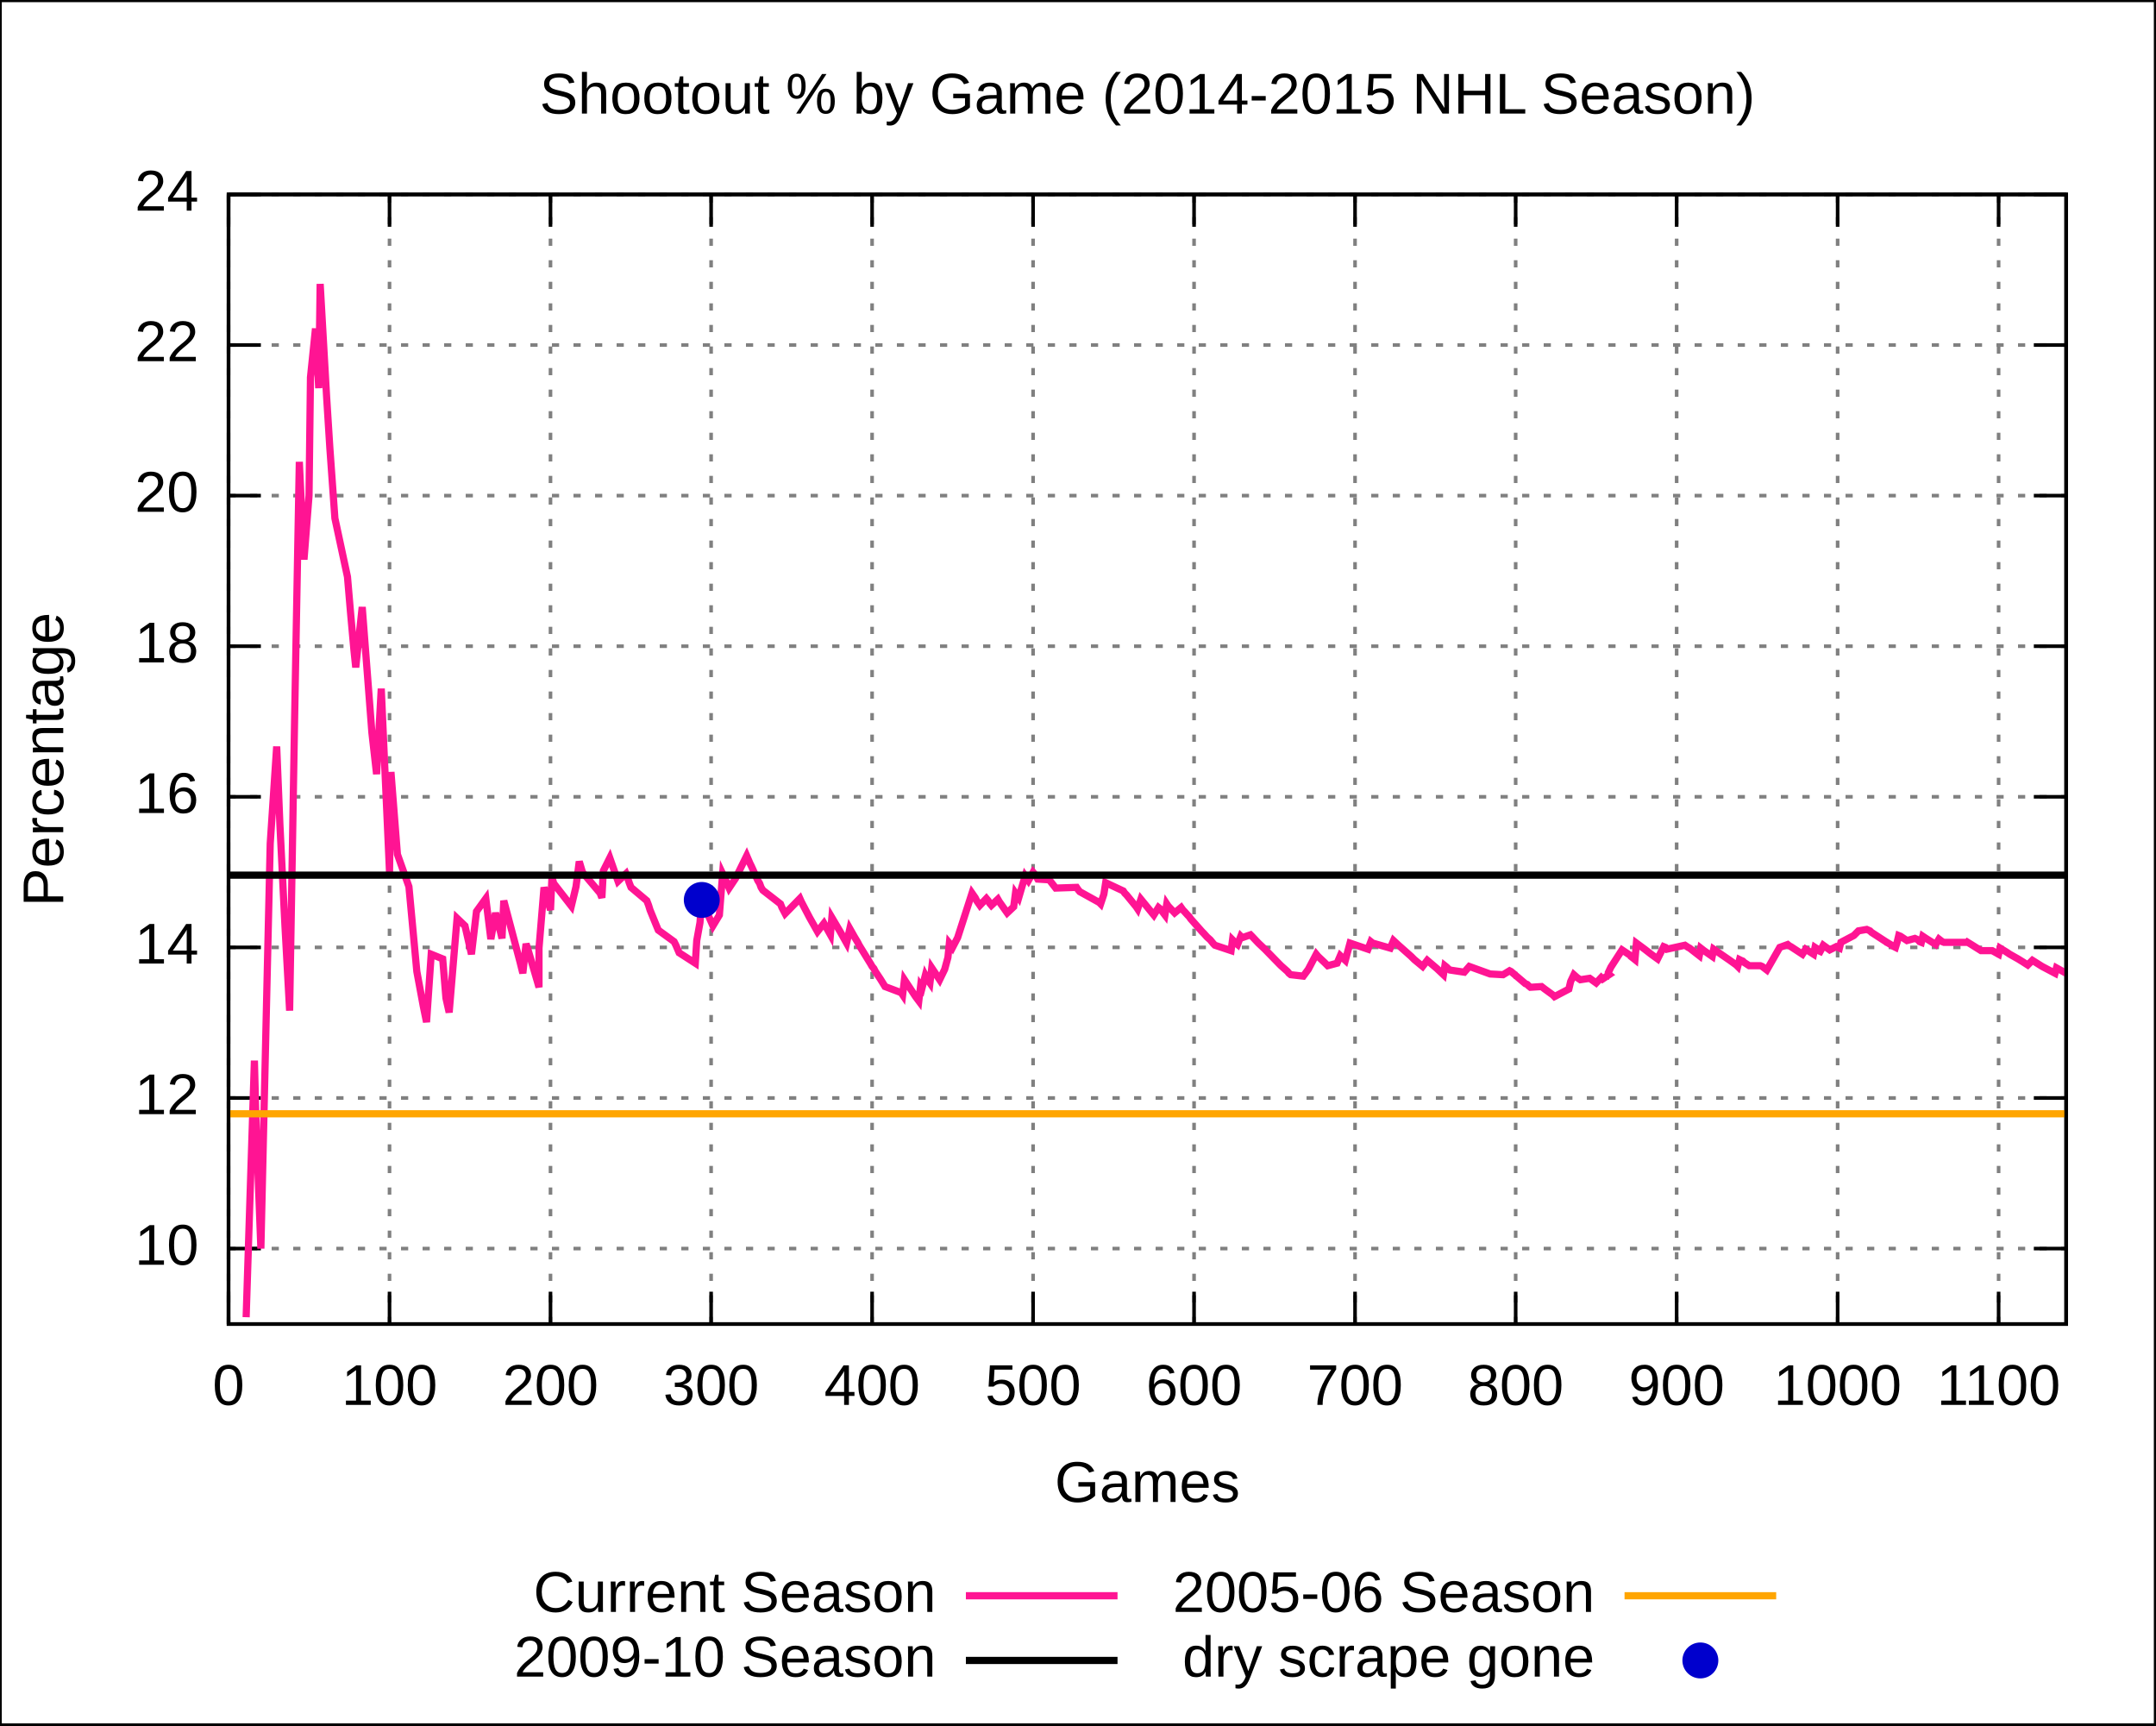
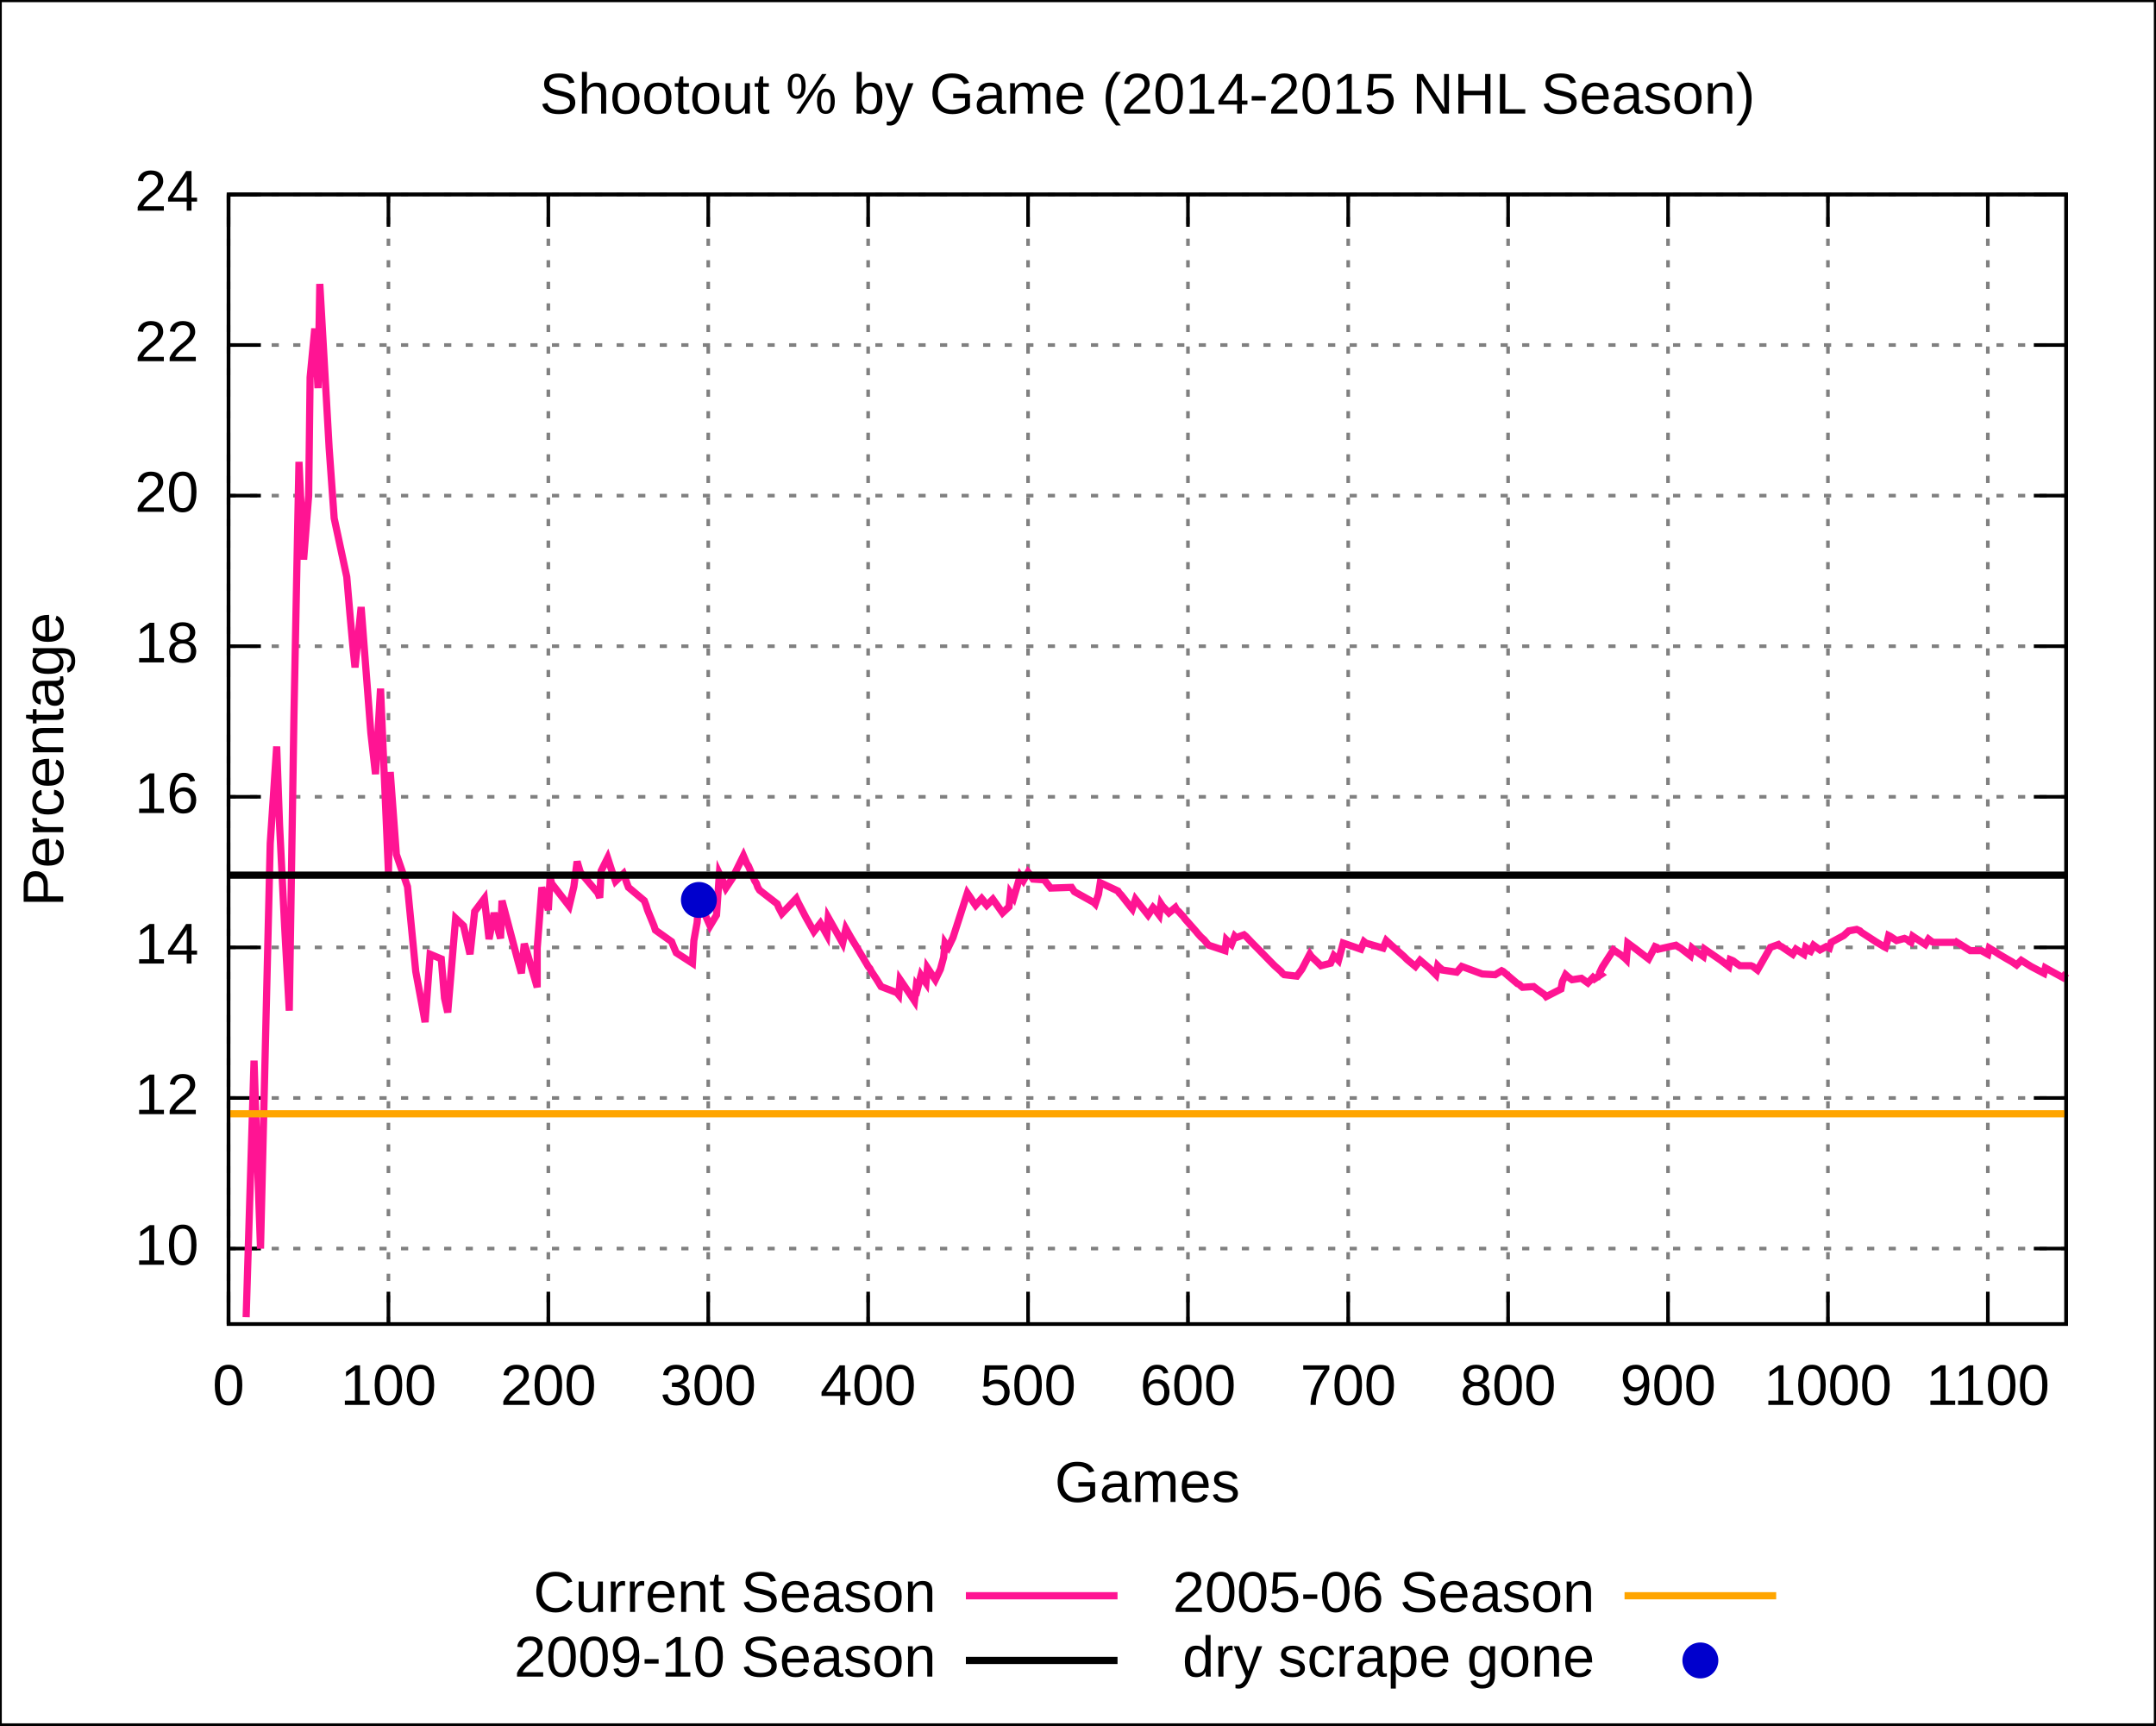
<svg xmlns="http://www.w3.org/2000/svg" xmlns:xlink="http://www.w3.org/1999/xlink" width="600" height="480" viewBox="0 0 600 480">
  <g id="gnuplot_canvas">
    <rect x="0" y="0" width="600" height="480" fill="none" />
    <defs>
      <circle id="gpDot" r="0.5" stroke-width="0.5" />
      <path id="gpPt0" stroke-width="0.222" stroke="currentColor" d="M-1,0 h2 M0,-1 v2" />
      <path id="gpPt1" stroke-width="0.222" stroke="currentColor" d="M-1,-1 L1,1 M1,-1 L-1,1" />
      <path id="gpPt2" stroke-width="0.222" stroke="currentColor" d="M-1,0 L1,0 M0,-1 L0,1 M-1,-1 L1,1 M-1,1 L1,-1" />
      <rect id="gpPt3" stroke-width="0.222" stroke="currentColor" x="-1" y="-1" width="2" height="2" />
      <rect id="gpPt4" stroke-width="0.222" stroke="currentColor" fill="currentColor" x="-1" y="-1" width="2" height="2" />
      <circle id="gpPt5" stroke-width="0.222" stroke="currentColor" cx="0" cy="0" r="1" />
      <use xlink:href="#gpPt5" id="gpPt6" fill="currentColor" stroke="none" />
      <path id="gpPt7" stroke-width="0.222" stroke="currentColor" d="M0,-1.33 L-1.33,0.67 L1.33,0.67 z" />
      <use xlink:href="#gpPt7" id="gpPt8" fill="currentColor" stroke="none" />
      <use xlink:href="#gpPt7" id="gpPt9" stroke="currentColor" transform="rotate(180)" />
      <use xlink:href="#gpPt9" id="gpPt10" fill="currentColor" stroke="none" />
      <use xlink:href="#gpPt3" id="gpPt11" stroke="currentColor" transform="rotate(45)" />
      <use xlink:href="#gpPt11" id="gpPt12" fill="currentColor" stroke="none" />
    </defs>
    <g style="fill:none; color:white; stroke:currentColor; stroke-width:1.00; stroke-linecap:butt; stroke-linejoin:miter">
</g>
    <g style="fill:none; color:black; stroke:currentColor; stroke-width:1.00; stroke-linecap:butt; stroke-linejoin:miter">
      <g style="stroke:none; shape-rendering:crispEdges">
        <polygon fill="rgb(255, 255, 255)" points="0.0,480.0 599.9,480.0 599.9,0.1 0.0,0.1 " />
      </g>
      <path stroke="black" d="M0.0,480.0 L0.0,0.1 L599.9,0.1 L599.9,480.0 L0.0,480.0  " />
    </g>
    <g style="fill:none; color:gray; stroke:currentColor; stroke-width:1.00; stroke-linecap:butt; stroke-linejoin:miter">
      <path stroke="gray" stroke-dasharray=" 2,4" class="gridline" d="M63.6,347.4 L575.0,347.4  " />
    </g>
    <g style="fill:none; color:black; stroke:currentColor; stroke-width:1.00; stroke-linecap:butt; stroke-linejoin:miter">
      <path stroke="black" d="M63.6,347.4 L72.6,347.4 M575.0,347.4 L566.0,347.4  " />
      <g transform="translate(55.3,351.9)" style="stroke:none; fill:black; font-family:Arial; font-size:12.00pt; text-anchor:end">
        <text> 10</text>
      </g>
    </g>
    <g style="fill:none; color:gray; stroke:currentColor; stroke-width:1.00; stroke-linecap:butt; stroke-linejoin:miter">
      <path stroke="gray" stroke-dasharray=" 2,4" class="gridline" d="M63.6,305.5 L575.0,305.5  " />
    </g>
    <g style="fill:none; color:black; stroke:currentColor; stroke-width:1.00; stroke-linecap:butt; stroke-linejoin:miter">
      <path stroke="black" d="M63.6,305.5 L72.6,305.5 M575.0,305.5 L566.0,305.5  " />
      <g transform="translate(55.3,310.0)" style="stroke:none; fill:black; font-family:Arial; font-size:12.00pt; text-anchor:end">
        <text> 12</text>
      </g>
    </g>
    <g style="fill:none; color:gray; stroke:currentColor; stroke-width:1.00; stroke-linecap:butt; stroke-linejoin:miter">
      <path stroke="gray" stroke-dasharray=" 2,4" class="gridline" d="M63.6,263.6 L575.0,263.6  " />
    </g>
    <g style="fill:none; color:black; stroke:currentColor; stroke-width:1.00; stroke-linecap:butt; stroke-linejoin:miter">
      <path stroke="black" d="M63.6,263.6 L72.6,263.6 M575.0,263.6 L566.0,263.6  " />
      <g transform="translate(55.3,268.1)" style="stroke:none; fill:black; font-family:Arial; font-size:12.00pt; text-anchor:end">
        <text> 14</text>
      </g>
    </g>
    <g style="fill:none; color:gray; stroke:currentColor; stroke-width:1.00; stroke-linecap:butt; stroke-linejoin:miter">
      <path stroke="gray" stroke-dasharray=" 2,4" class="gridline" d="M63.6,221.7 L575.0,221.7  " />
    </g>
    <g style="fill:none; color:black; stroke:currentColor; stroke-width:1.00; stroke-linecap:butt; stroke-linejoin:miter">
      <path stroke="black" d="M63.6,221.7 L72.6,221.7 M575.0,221.7 L566.0,221.7  " />
      <g transform="translate(55.3,226.2)" style="stroke:none; fill:black; font-family:Arial; font-size:12.00pt; text-anchor:end">
        <text> 16</text>
      </g>
    </g>
    <g style="fill:none; color:gray; stroke:currentColor; stroke-width:1.00; stroke-linecap:butt; stroke-linejoin:miter">
      <path stroke="gray" stroke-dasharray=" 2,4" class="gridline" d="M63.6,179.8 L575.0,179.8  " />
    </g>
    <g style="fill:none; color:black; stroke:currentColor; stroke-width:1.00; stroke-linecap:butt; stroke-linejoin:miter">
      <path stroke="black" d="M63.6,179.8 L72.6,179.8 M575.0,179.8 L566.0,179.8  " />
      <g transform="translate(55.3,184.3)" style="stroke:none; fill:black; font-family:Arial; font-size:12.00pt; text-anchor:end">
        <text> 18</text>
      </g>
    </g>
    <g style="fill:none; color:gray; stroke:currentColor; stroke-width:1.00; stroke-linecap:butt; stroke-linejoin:miter">
      <path stroke="gray" stroke-dasharray=" 2,4" class="gridline" d="M63.6,137.9 L575.0,137.9  " />
    </g>
    <g style="fill:none; color:black; stroke:currentColor; stroke-width:1.00; stroke-linecap:butt; stroke-linejoin:miter">
      <path stroke="black" d="M63.6,137.9 L72.6,137.9 M575.0,137.9 L566.0,137.9  " />
      <g transform="translate(55.3,142.4)" style="stroke:none; fill:black; font-family:Arial; font-size:12.00pt; text-anchor:end">
        <text> 20</text>
      </g>
    </g>
    <g style="fill:none; color:gray; stroke:currentColor; stroke-width:1.00; stroke-linecap:butt; stroke-linejoin:miter">
      <path stroke="gray" stroke-dasharray=" 2,4" class="gridline" d="M63.6,96.0 L575.0,96.0  " />
    </g>
    <g style="fill:none; color:black; stroke:currentColor; stroke-width:1.00; stroke-linecap:butt; stroke-linejoin:miter">
      <path stroke="black" d="M63.6,96.0 L72.6,96.0 M575.0,96.0 L566.0,96.0  " />
      <g transform="translate(55.3,100.5)" style="stroke:none; fill:black; font-family:Arial; font-size:12.00pt; text-anchor:end">
        <text> 22</text>
      </g>
    </g>
    <g style="fill:none; color:gray; stroke:currentColor; stroke-width:1.00; stroke-linecap:butt; stroke-linejoin:miter">
      <path stroke="gray" stroke-dasharray=" 2,4" class="gridline" d="M63.6,54.1 L575.0,54.1  " />
    </g>
    <g style="fill:none; color:black; stroke:currentColor; stroke-width:1.00; stroke-linecap:butt; stroke-linejoin:miter">
      <path stroke="black" d="M63.6,54.1 L72.6,54.1 M575.0,54.1 L566.0,54.1  " />
      <g transform="translate(55.3,58.6)" style="stroke:none; fill:black; font-family:Arial; font-size:12.00pt; text-anchor:end">
        <text> 24</text>
      </g>
    </g>
    <g style="fill:none; color:gray; stroke:currentColor; stroke-width:1.00; stroke-linecap:butt; stroke-linejoin:miter">
      <path stroke="gray" stroke-dasharray=" 2,4" class="gridline" d="M63.6,368.4 L63.6,54.1  " />
    </g>
    <g style="fill:none; color:black; stroke:currentColor; stroke-width:1.00; stroke-linecap:butt; stroke-linejoin:miter">
      <path stroke="black" d="M63.6,368.4 L63.6,359.4 M63.6,54.1 L63.6,63.1  " />
      <g transform="translate(63.6,390.9)" style="stroke:none; fill:black; font-family:Arial; font-size:12.00pt; text-anchor:middle">
        <text> 0</text>
      </g>
    </g>
    <g style="fill:none; color:gray; stroke:currentColor; stroke-width:1.00; stroke-linecap:butt; stroke-linejoin:miter">
-       <path stroke="gray" stroke-dasharray=" 2,4" class="gridline" d="M108.4,368.4 L108.4,54.1  " />
-     </g>
-     <g style="fill:none; color:black; stroke:currentColor; stroke-width:1.00; stroke-linecap:butt; stroke-linejoin:miter">
-       <path stroke="black" d="M108.4,368.4 L108.4,359.4 M108.4,54.1 L108.4,63.1  " />
-       <g transform="translate(108.4,390.9)" style="stroke:none; fill:black; font-family:Arial; font-size:12.00pt; text-anchor:middle">
+       <path stroke="gray" stroke-dasharray=" 2,4" class="gridline" d="M108.1,368.4 L108.1,54.1  " />
+     </g>
+     <g style="fill:none; color:black; stroke:currentColor; stroke-width:1.00; stroke-linecap:butt; stroke-linejoin:miter">
+       <path stroke="black" d="M108.1,368.4 L108.1,359.4 M108.1,54.1 L108.1,63.1  " />
+       <g transform="translate(108.1,390.9)" style="stroke:none; fill:black; font-family:Arial; font-size:12.00pt; text-anchor:middle">
        <text> 100</text>
      </g>
    </g>
    <g style="fill:none; color:gray; stroke:currentColor; stroke-width:1.00; stroke-linecap:butt; stroke-linejoin:miter">
-       <path stroke="gray" stroke-dasharray=" 2,4" class="gridline" d="M153.2,368.4 L153.2,54.1  " />
-     </g>
-     <g style="fill:none; color:black; stroke:currentColor; stroke-width:1.00; stroke-linecap:butt; stroke-linejoin:miter">
-       <path stroke="black" d="M153.2,368.4 L153.2,359.4 M153.2,54.1 L153.2,63.1  " />
-       <g transform="translate(153.2,390.9)" style="stroke:none; fill:black; font-family:Arial; font-size:12.00pt; text-anchor:middle">
+       <path stroke="gray" stroke-dasharray=" 2,4" class="gridline" d="M152.6,368.4 L152.6,54.1  " />
+     </g>
+     <g style="fill:none; color:black; stroke:currentColor; stroke-width:1.00; stroke-linecap:butt; stroke-linejoin:miter">
+       <path stroke="black" d="M152.6,368.4 L152.6,359.4 M152.6,54.1 L152.6,63.1  " />
+       <g transform="translate(152.6,390.9)" style="stroke:none; fill:black; font-family:Arial; font-size:12.00pt; text-anchor:middle">
        <text> 200</text>
      </g>
    </g>
    <g style="fill:none; color:gray; stroke:currentColor; stroke-width:1.00; stroke-linecap:butt; stroke-linejoin:miter">
-       <path stroke="gray" stroke-dasharray=" 2,4" class="gridline" d="M197.9,368.4 L197.9,54.1  " />
-     </g>
-     <g style="fill:none; color:black; stroke:currentColor; stroke-width:1.00; stroke-linecap:butt; stroke-linejoin:miter">
-       <path stroke="black" d="M197.9,368.4 L197.9,359.4 M197.9,54.1 L197.9,63.1  " />
-       <g transform="translate(197.9,390.9)" style="stroke:none; fill:black; font-family:Arial; font-size:12.00pt; text-anchor:middle">
+       <path stroke="gray" stroke-dasharray=" 2,4" class="gridline" d="M197.1,368.4 L197.1,54.1  " />
+     </g>
+     <g style="fill:none; color:black; stroke:currentColor; stroke-width:1.00; stroke-linecap:butt; stroke-linejoin:miter">
+       <path stroke="black" d="M197.1,368.4 L197.1,359.4 M197.1,54.1 L197.1,63.1  " />
+       <g transform="translate(197.1,390.9)" style="stroke:none; fill:black; font-family:Arial; font-size:12.00pt; text-anchor:middle">
        <text> 300</text>
      </g>
    </g>
    <g style="fill:none; color:gray; stroke:currentColor; stroke-width:1.00; stroke-linecap:butt; stroke-linejoin:miter">
-       <path stroke="gray" stroke-dasharray=" 2,4" class="gridline" d="M242.7,368.4 L242.7,54.1  " />
-     </g>
-     <g style="fill:none; color:black; stroke:currentColor; stroke-width:1.00; stroke-linecap:butt; stroke-linejoin:miter">
-       <path stroke="black" d="M242.7,368.4 L242.7,359.4 M242.7,54.1 L242.7,63.1  " />
-       <g transform="translate(242.7,390.9)" style="stroke:none; fill:black; font-family:Arial; font-size:12.00pt; text-anchor:middle">
+       <path stroke="gray" stroke-dasharray=" 2,4" class="gridline" d="M241.6,368.4 L241.6,54.1  " />
+     </g>
+     <g style="fill:none; color:black; stroke:currentColor; stroke-width:1.00; stroke-linecap:butt; stroke-linejoin:miter">
+       <path stroke="black" d="M241.6,368.4 L241.6,359.4 M241.6,54.1 L241.6,63.1  " />
+       <g transform="translate(241.6,390.9)" style="stroke:none; fill:black; font-family:Arial; font-size:12.00pt; text-anchor:middle">
        <text> 400</text>
      </g>
    </g>
    <g style="fill:none; color:gray; stroke:currentColor; stroke-width:1.00; stroke-linecap:butt; stroke-linejoin:miter">
-       <path stroke="gray" stroke-dasharray=" 2,4" class="gridline" d="M287.5,368.4 L287.5,54.1  " />
-     </g>
-     <g style="fill:none; color:black; stroke:currentColor; stroke-width:1.00; stroke-linecap:butt; stroke-linejoin:miter">
-       <path stroke="black" d="M287.5,368.4 L287.5,359.4 M287.5,54.1 L287.5,63.1  " />
-       <g transform="translate(287.5,390.9)" style="stroke:none; fill:black; font-family:Arial; font-size:12.00pt; text-anchor:middle">
+       <path stroke="gray" stroke-dasharray=" 2,4" class="gridline" d="M286.1,368.4 L286.1,54.1  " />
+     </g>
+     <g style="fill:none; color:black; stroke:currentColor; stroke-width:1.00; stroke-linecap:butt; stroke-linejoin:miter">
+       <path stroke="black" d="M286.1,368.4 L286.1,359.4 M286.1,54.1 L286.1,63.1  " />
+       <g transform="translate(286.1,390.9)" style="stroke:none; fill:black; font-family:Arial; font-size:12.00pt; text-anchor:middle">
        <text> 500</text>
      </g>
    </g>
    <g style="fill:none; color:gray; stroke:currentColor; stroke-width:1.00; stroke-linecap:butt; stroke-linejoin:miter">
-       <path stroke="gray" stroke-dasharray=" 2,4" class="gridline" d="M332.3,368.4 L332.3,54.1  " />
-     </g>
-     <g style="fill:none; color:black; stroke:currentColor; stroke-width:1.00; stroke-linecap:butt; stroke-linejoin:miter">
-       <path stroke="black" d="M332.3,368.4 L332.3,359.4 M332.3,54.1 L332.3,63.1  " />
-       <g transform="translate(332.3,390.9)" style="stroke:none; fill:black; font-family:Arial; font-size:12.00pt; text-anchor:middle">
+       <path stroke="gray" stroke-dasharray=" 2,4" class="gridline" d="M330.6,368.4 L330.6,54.1  " />
+     </g>
+     <g style="fill:none; color:black; stroke:currentColor; stroke-width:1.00; stroke-linecap:butt; stroke-linejoin:miter">
+       <path stroke="black" d="M330.6,368.4 L330.6,359.4 M330.6,54.1 L330.6,63.1  " />
+       <g transform="translate(330.6,390.9)" style="stroke:none; fill:black; font-family:Arial; font-size:12.00pt; text-anchor:middle">
        <text> 600</text>
      </g>
    </g>
    <g style="fill:none; color:gray; stroke:currentColor; stroke-width:1.00; stroke-linecap:butt; stroke-linejoin:miter">
-       <path stroke="gray" stroke-dasharray=" 2,4" class="gridline" d="M377.1,368.4 L377.1,54.1  " />
-     </g>
-     <g style="fill:none; color:black; stroke:currentColor; stroke-width:1.00; stroke-linecap:butt; stroke-linejoin:miter">
-       <path stroke="black" d="M377.1,368.4 L377.1,359.4 M377.1,54.1 L377.1,63.1  " />
-       <g transform="translate(377.1,390.9)" style="stroke:none; fill:black; font-family:Arial; font-size:12.00pt; text-anchor:middle">
+       <path stroke="gray" stroke-dasharray=" 2,4" class="gridline" d="M375.2,368.4 L375.2,54.1  " />
+     </g>
+     <g style="fill:none; color:black; stroke:currentColor; stroke-width:1.00; stroke-linecap:butt; stroke-linejoin:miter">
+       <path stroke="black" d="M375.2,368.4 L375.2,359.4 M375.2,54.1 L375.2,63.1  " />
+       <g transform="translate(375.2,390.9)" style="stroke:none; fill:black; font-family:Arial; font-size:12.00pt; text-anchor:middle">
        <text> 700</text>
      </g>
    </g>
    <g style="fill:none; color:gray; stroke:currentColor; stroke-width:1.00; stroke-linecap:butt; stroke-linejoin:miter">
-       <path stroke="gray" stroke-dasharray=" 2,4" class="gridline" d="M421.8,368.4 L421.8,54.1  " />
-     </g>
-     <g style="fill:none; color:black; stroke:currentColor; stroke-width:1.00; stroke-linecap:butt; stroke-linejoin:miter">
-       <path stroke="black" d="M421.8,368.4 L421.8,359.4 M421.8,54.1 L421.8,63.1  " />
-       <g transform="translate(421.8,390.9)" style="stroke:none; fill:black; font-family:Arial; font-size:12.00pt; text-anchor:middle">
+       <path stroke="gray" stroke-dasharray=" 2,4" class="gridline" d="M419.7,368.4 L419.7,54.1  " />
+     </g>
+     <g style="fill:none; color:black; stroke:currentColor; stroke-width:1.00; stroke-linecap:butt; stroke-linejoin:miter">
+       <path stroke="black" d="M419.7,368.4 L419.7,359.4 M419.7,54.1 L419.7,63.1  " />
+       <g transform="translate(419.7,390.9)" style="stroke:none; fill:black; font-family:Arial; font-size:12.00pt; text-anchor:middle">
        <text> 800</text>
      </g>
    </g>
    <g style="fill:none; color:gray; stroke:currentColor; stroke-width:1.00; stroke-linecap:butt; stroke-linejoin:miter">
-       <path stroke="gray" stroke-dasharray=" 2,4" class="gridline" d="M466.6,368.4 L466.6,54.1  " />
-     </g>
-     <g style="fill:none; color:black; stroke:currentColor; stroke-width:1.00; stroke-linecap:butt; stroke-linejoin:miter">
-       <path stroke="black" d="M466.6,368.4 L466.6,359.4 M466.6,54.1 L466.6,63.1  " />
-       <g transform="translate(466.6,390.9)" style="stroke:none; fill:black; font-family:Arial; font-size:12.00pt; text-anchor:middle">
+       <path stroke="gray" stroke-dasharray=" 2,4" class="gridline" d="M464.2,368.4 L464.2,54.1  " />
+     </g>
+     <g style="fill:none; color:black; stroke:currentColor; stroke-width:1.00; stroke-linecap:butt; stroke-linejoin:miter">
+       <path stroke="black" d="M464.2,368.4 L464.2,359.4 M464.2,54.1 L464.2,63.1  " />
+       <g transform="translate(464.2,390.9)" style="stroke:none; fill:black; font-family:Arial; font-size:12.00pt; text-anchor:middle">
        <text> 900</text>
      </g>
    </g>
    <g style="fill:none; color:gray; stroke:currentColor; stroke-width:1.00; stroke-linecap:butt; stroke-linejoin:miter">
-       <path stroke="gray" stroke-dasharray=" 2,4" class="gridline" d="M511.4,368.4 L511.4,54.1  " />
-     </g>
-     <g style="fill:none; color:black; stroke:currentColor; stroke-width:1.00; stroke-linecap:butt; stroke-linejoin:miter">
-       <path stroke="black" d="M511.4,368.4 L511.4,359.4 M511.4,54.1 L511.4,63.1  " />
-       <g transform="translate(511.4,390.9)" style="stroke:none; fill:black; font-family:Arial; font-size:12.00pt; text-anchor:middle">
+       <path stroke="gray" stroke-dasharray=" 2,4" class="gridline" d="M508.7,368.4 L508.7,54.1  " />
+     </g>
+     <g style="fill:none; color:black; stroke:currentColor; stroke-width:1.00; stroke-linecap:butt; stroke-linejoin:miter">
+       <path stroke="black" d="M508.7,368.4 L508.7,359.4 M508.7,54.1 L508.7,63.1  " />
+       <g transform="translate(508.7,390.9)" style="stroke:none; fill:black; font-family:Arial; font-size:12.00pt; text-anchor:middle">
        <text> 1000</text>
      </g>
    </g>
    <g style="fill:none; color:gray; stroke:currentColor; stroke-width:1.00; stroke-linecap:butt; stroke-linejoin:miter">
-       <path stroke="gray" stroke-dasharray=" 2,4" class="gridline" d="M556.2,368.4 L556.2,54.1  " />
-     </g>
-     <g style="fill:none; color:black; stroke:currentColor; stroke-width:1.00; stroke-linecap:butt; stroke-linejoin:miter">
-       <path stroke="black" d="M556.2,368.4 L556.2,359.4 M556.2,54.1 L556.2,63.1  " />
-       <g transform="translate(556.2,390.9)" style="stroke:none; fill:black; font-family:Arial; font-size:12.00pt; text-anchor:middle">
+       <path stroke="gray" stroke-dasharray=" 2,4" class="gridline" d="M553.2,368.4 L553.2,54.1  " />
+     </g>
+     <g style="fill:none; color:black; stroke:currentColor; stroke-width:1.00; stroke-linecap:butt; stroke-linejoin:miter">
+       <path stroke="black" d="M553.2,368.4 L553.2,359.4 M553.2,54.1 L553.2,63.1  " />
+       <g transform="translate(553.2,390.9)" style="stroke:none; fill:black; font-family:Arial; font-size:12.00pt; text-anchor:middle">
        <text> 1100</text>
      </g>
      <path stroke="black" d="M63.6,54.1 L63.6,368.4 L575.0,368.4 L575.0,54.1 L63.6,54.1 Z  " />
      <g transform="translate(17.6,211.3) rotate(270)" style="stroke:none; fill:black; font-family:Arial; font-size:12.00pt; text-anchor:middle">
        <text>Percentage</text>
      </g>
      <g transform="translate(319.3,417.9)" style="stroke:none; fill:black; font-family:Arial; font-size:12.00pt; text-anchor:middle">
        <text>Games</text>
      </g>
      <g transform="translate(319.3,31.6)" style="stroke:none; fill:black; font-family:Arial; font-size:12.00pt; text-anchor:middle">
        <text>Shootout % by Game (2014-2015 NHL Season)</text>
      </g>
    </g>
    <g id="gnuplot_plot_1">
      <g style="fill:none; color:white; stroke:black; stroke-width:2.00; stroke-linecap:butt; stroke-linejoin:miter">
</g>
      <g style="fill:none; color:red; stroke:currentColor; stroke-width:2.00; stroke-linecap:butt; stroke-linejoin:miter">
        <g transform="translate(260.5,448.5)" style="stroke:none; fill:black; font-family:Arial; font-size:12.00pt; text-anchor:end">
          <text>Current Season</text>
        </g>
-         <path stroke="rgb(255,  20, 147)" d="M268.8,444.0 L311.0,444.0 M68.5,366.5 L70.8,295.1 L71.2,310.6 L72.6,347.4 L75.2,234.7 L77.0,207.7    L77.9,229.5 L79.3,257.6 L80.6,281.2 L82.0,199.3 L83.3,128.5 L84.6,155.7 L86.0,137.9 L86.4,105.0    L87.8,91.4 L88.7,108.0 L89.1,79.0 L90.9,110.5 L91.8,124.7 L93.2,144.2 L96.7,160.5 L97.6,171.0    L98.5,180.9 L99.0,185.7 L100.8,168.9 L103.5,203.9 L104.8,215.4 L106.1,191.6 L108.4,242.7 L108.8,214.8    L110.6,237.7 L113.8,246.7 L116.0,270.3 L117.8,280.0 L118.7,284.4 L120.0,265.5 L123.2,266.8 L124.1,277.7    L125.0,281.7 L127.2,255.5 L129.4,257.6 L131.2,265.5 L132.6,253.6 L135.2,250.0 L136.6,261.3 L137.9,254.0    L138.8,257.6 L139.3,259.4 L139.7,261.1 L140.2,250.6 L144.7,267.6 L145.5,270.8 L146.4,262.6 L146.9,264.1    L149.6,273.3 L150.0,274.7 L150.0,263.8 L151.4,246.9 L152.3,250.0 L153.2,253.2 L153.6,244.1 L154.1,245.8    L159.0,252.1 L160.3,246.7 L161.2,239.7 L162.1,242.7 L167.0,248.5 L167.5,249.8 L167.9,242.3 L169.7,238.7    L171.1,242.7 L172.0,245.2 L174.2,243.1 L174.7,244.4 L175.1,245.6 L175.6,246.9 L180.0,250.6 L180.5,251.9    L180.9,253.2 L182.7,257.6 L183.2,258.8 L187.6,262.0 L188.1,263.0 L189.0,265.1 L193.5,268.0 L193.9,261.7    L194.8,256.7 L195.3,250.4 L195.7,251.5 L198.4,257.6 L200.2,254.6 L201.1,243.1 L202.0,245.0 L202.9,247.1    L204.7,244.4 L207.8,238.1 L208.7,240.2 L209.1,241.0 L210.9,245.0 L211.4,245.8 L211.8,246.9 L212.3,247.7    L217.2,251.5 L217.6,252.5 L218.5,254.2 L222.6,250.0 L223.0,250.9 L225.3,255.3 L227.5,259.2 L229.3,256.9    L229.7,257.6 L231.1,260.1 L231.5,255.3 L233.8,259.2 L235.6,262.4 L236.5,258.4 L237.8,260.7 L238.7,262.2    L239.1,263.0 L242.3,268.2 L242.7,268.9 L243.2,269.5 L243.6,270.3 L245.0,272.4 L246.3,274.5 L250.8,276.2    L251.2,276.8 L251.7,272.6 L254.8,277.3 L255.7,278.5 L256.2,274.3 L256.6,274.9 L257.5,271.4 L257.9,272.2    L258.8,273.5 L259.3,269.3 L261.5,272.6 L262.9,269.7 L263.8,266.4 L264.2,262.4 L264.7,263.0 L265.1,263.6    L266.5,260.9 L270.5,248.5 L271.4,249.8 L271.8,250.6 L272.7,251.9 L274.5,250.0 L275.0,250.6 L275.4,251.3    L275.9,251.9 L277.7,250.2 L278.1,250.9 L280.3,254.0 L282.1,252.3 L282.6,248.5 L283.5,249.8 L285.3,243.7    L286.2,245.0 L287.5,242.7 L288.0,243.3 L288.4,243.9 L288.8,244.6 L292.0,244.8 L293.8,247.1 L299.6,246.9    L300.0,247.5 L300.5,248.1 L305.9,251.1 L306.3,251.5 L307.2,248.8 L307.7,245.6 L312.6,247.9 L313.0,248.5    L313.5,249.0 L316.2,252.3 L316.6,252.9 L317.5,250.2 L321.1,254.6 L322.4,252.5 L322.9,252.9 L324.2,254.6    L324.7,251.5 L325.1,252.1 L326.9,254.0 L328.7,252.5 L329.2,253.2 L329.6,253.6 L330.5,254.6 L330.9,255.0    L331.4,255.7 L334.5,259.2 L335.0,259.7 L335.9,260.7 L336.8,261.5 L337.7,262.6 L338.1,263.0 L342.6,264.5    L343.0,261.5 L343.5,262.0 L343.9,262.4 L344.4,262.8 L345.3,260.5 L345.7,260.9 L348.0,260.1 L348.4,260.5    L350.2,262.4 L352.0,264.1 L356.0,268.2 L356.5,268.7 L358.3,270.3 L358.7,270.8 L359.2,271.2 L362.7,271.6    L364.1,269.7 L366.3,265.5 L366.8,266.1 L368.6,267.8 L369.5,268.7 L372.1,268.0 L373.0,265.9 L374.4,267.2    L375.7,262.4 L380.7,264.1 L381.5,262.0 L382.0,262.4 L386.9,263.8 L387.8,261.7 L389.2,263.0 L392.7,266.1    L393.2,266.6 L393.6,267.0 L395.9,268.9 L397.2,267.2 L399.9,269.5 L401.7,271.2 L402.1,268.7 L402.6,269.1    L403.0,269.5 L403.5,269.9 L407.5,270.5 L408.9,268.9 L414.7,271.0 L418.3,271.2 L420.1,270.1 L420.5,270.3    L424.5,273.7 L425.0,273.9 L425.4,274.3 L425.9,274.7 L429.0,274.5 L429.9,275.2 L432.1,276.8 L432.6,277.3    L436.6,275.2 L437.1,273.1 L438.0,271.2 L438.9,272.0 L439.8,272.6 L442.4,272.2 L444.2,273.5 L445.6,272.0    L446.0,272.4 L447.8,271.2 L446.9,270.5 L447.4,271.0 L448.3,269.1 L451.4,264.3 L454.1,266.1 L453.6,265.9    L454.5,266.6 L455.0,267.0 L455.4,262.4 L457.7,264.1 L459.5,265.5 L461.3,266.8 L463.0,263.4 L463.5,263.6    L463.9,264.1 L468.9,263.0 L469.8,263.6 L470.2,263.8 L472.9,265.9 L473.3,263.8 L474.2,264.5 L476.5,266.1    L476.9,264.1 L481.4,267.2 L483.2,268.5 L483.6,268.9 L484.1,267.0 L484.5,267.2 L485.0,267.4 L485.4,267.8    L486.8,268.7 L489.9,268.7 L490.4,268.9 L491.7,269.9 L495.3,263.6 L497.5,262.8 L498.0,263.2 L498.4,263.4    L501.6,265.5 L502.5,264.1 L504.7,265.5 L505.1,263.6 L507.4,265.1 L506.5,264.7 L507.4,263.0 L509.2,264.3    L511.0,263.4 L511.9,263.8 L512.3,262.2 L515.9,260.3 L517.2,259.0 L519.5,258.6 L520.4,259.0 L520.8,259.4    L524.8,262.0 L525.3,262.4 L524.8,262.0 L527.1,263.4 L527.5,263.6 L528.0,262.0 L528.4,260.3 L528.9,260.5    L529.8,261.1 L530.7,261.7 L532.9,261.1 L533.8,261.5 L534.2,262.0 L534.7,262.2 L535.1,260.5 L536.0,261.1    L538.7,262.8 L539.6,261.3 L540.5,262.0 L541.0,262.2 L547.2,262.2 L546.8,261.7 L548.6,262.8 L551.3,264.5    L554.4,264.5 L556.2,265.5 L556.6,263.8 L558.4,264.9 L559.3,265.5 L561.6,266.8 L562.9,267.6 L564.3,268.5    L565.6,267.2 L568.3,268.9 L571.9,270.8 L572.3,269.3 L574.1,270.3 L575.0,270.8  " />
+         <path stroke="rgb(255,  20, 147)" d="M268.8,444.0 L311.0,444.0 M68.5,366.5 L70.7,295.1 L71.2,310.6 L72.5,347.4 L75.2,234.7 L77.0,207.7    L77.8,229.5 L79.2,257.6 L80.5,281.2 L81.8,199.3 L83.2,128.5 L84.5,155.7 L85.9,137.9 L86.3,105.0    L87.6,91.4 L88.5,108.0 L89.0,79.0 L90.8,110.5 L91.6,124.7 L93.0,144.2 L96.5,160.5 L97.4,171.0    L98.3,180.9 L98.8,185.7 L100.5,168.9 L103.2,203.9 L104.5,215.4 L105.9,191.6 L108.1,242.7 L108.6,214.8    L110.3,237.7 L113.4,246.7 L115.7,270.3 L117.5,280.0 L118.3,284.4 L119.7,265.5 L122.8,266.8 L123.7,277.7    L124.6,281.7 L126.8,255.5 L129.0,257.6 L130.8,265.5 L132.1,253.6 L134.8,250.0 L136.1,261.3 L137.5,254.0    L138.4,257.6 L138.8,259.4 L139.3,261.1 L139.7,250.6 L144.2,267.6 L145.1,270.8 L145.9,262.6 L146.4,264.1    L149.1,273.3 L149.5,274.7 L149.5,263.8 L150.8,246.9 L151.7,250.0 L152.6,253.2 L153.1,244.1 L153.5,245.8    L158.4,252.1 L159.7,246.7 L160.6,239.7 L161.5,242.7 L166.4,248.5 L166.9,249.8 L167.3,242.3 L169.1,238.7    L170.4,242.7 L171.3,245.2 L173.5,243.1 L174.0,244.4 L174.4,245.6 L174.9,246.9 L179.3,250.6 L179.8,251.9    L180.2,253.2 L182.0,257.6 L182.4,258.8 L186.9,262.0 L187.3,263.0 L188.2,265.1 L192.7,268.0 L193.1,261.7    L194.0,256.7 L194.5,250.4 L194.9,251.5 L197.6,257.6 L199.4,254.6 L200.2,243.1 L201.1,245.0 L202.0,247.1    L203.8,244.4 L206.9,238.1 L207.8,240.2 L208.3,241.0 L210.0,245.0 L210.5,245.8 L210.9,246.9 L211.4,247.7    L216.3,251.5 L216.7,252.5 L217.6,254.2 L221.6,250.0 L222.0,250.9 L224.3,255.3 L226.5,259.2 L228.3,256.9    L228.7,257.6 L230.1,260.1 L230.5,255.3 L232.7,259.2 L234.5,262.4 L235.4,258.4 L236.7,260.7 L237.6,262.2    L238.1,263.0 L241.2,268.2 L241.6,268.9 L242.1,269.5 L242.5,270.3 L243.9,272.4 L245.2,274.5 L249.6,276.2    L250.1,276.8 L250.5,272.6 L253.7,277.3 L254.5,278.5 L255.0,274.3 L255.4,274.9 L256.3,271.4 L256.8,272.2    L257.7,273.5 L258.1,269.3 L260.3,272.6 L261.7,269.7 L262.6,266.4 L263.0,262.4 L263.4,263.0 L263.9,263.6    L265.2,260.9 L269.2,248.5 L270.1,249.8 L270.6,250.6 L271.5,251.9 L273.2,250.0 L273.7,250.6 L274.1,251.3    L274.6,251.9 L276.3,250.2 L276.8,250.9 L279.0,254.0 L280.8,252.3 L281.2,248.5 L282.1,249.8 L283.9,243.7    L284.8,245.0 L286.1,242.7 L286.6,243.3 L287.0,243.9 L287.5,244.6 L290.6,244.8 L292.4,247.1 L298.2,246.9    L298.6,247.5 L299.0,248.1 L304.4,251.1 L304.8,251.5 L305.7,248.8 L306.2,245.6 L311.1,247.9 L311.5,248.5    L312.0,249.0 L314.6,252.3 L315.1,252.9 L316.0,250.2 L319.5,254.6 L320.9,252.5 L321.3,252.9 L322.6,254.6    L323.1,251.5 L323.5,252.1 L325.3,254.0 L327.1,252.5 L327.5,253.2 L328.0,253.6 L328.9,254.6 L329.3,255.0    L329.8,255.7 L332.9,259.2 L333.3,259.7 L334.2,260.7 L335.1,261.5 L336.0,262.6 L336.4,263.0 L340.9,264.5    L341.3,261.5 L341.8,262.0 L342.2,262.4 L342.7,262.8 L343.6,260.5 L344.0,260.9 L346.2,260.1 L346.7,260.5    L348.5,262.4 L350.2,264.1 L354.2,268.2 L354.7,268.7 L356.5,270.3 L356.9,270.8 L357.4,271.2 L360.9,271.6    L362.3,269.7 L364.5,265.5 L364.9,266.1 L366.7,267.8 L367.6,268.7 L370.3,268.0 L371.2,265.9 L372.5,267.2    L373.8,262.4 L378.7,264.1 L379.6,262.0 L380.1,262.4 L384.9,263.8 L385.8,261.7 L387.2,263.0 L390.7,266.1    L391.2,266.6 L391.6,267.0 L393.9,268.9 L395.2,267.2 L397.9,269.5 L399.6,271.2 L400.1,268.7 L400.5,269.1    L401.0,269.5 L401.4,269.9 L405.4,270.5 L406.8,268.9 L412.5,271.0 L416.1,271.2 L417.9,270.1 L418.3,270.3    L422.3,273.7 L422.8,273.9 L423.2,274.3 L423.7,274.7 L426.8,274.5 L427.7,275.2 L429.9,276.8 L430.3,277.3    L434.4,275.2 L434.8,273.1 L435.7,271.2 L436.6,272.0 L437.5,272.6 L440.1,272.2 L441.9,273.5 L443.3,272.0    L443.7,272.4 L445.5,271.2 L444.6,270.5 L445.0,271.0 L445.9,269.1 L449.0,264.3 L451.7,266.1 L451.3,265.9    L452.2,266.6 L452.6,267.0 L453.0,262.4 L455.3,264.1 L457.1,265.5 L458.8,266.8 L460.6,263.4 L461.1,263.6    L461.5,264.1 L466.4,263.0 L467.3,263.6 L467.7,263.8 L470.4,265.9 L470.9,263.8 L471.7,264.5 L474.0,266.1    L474.4,264.1 L478.9,267.2 L480.6,268.5 L481.1,268.9 L481.5,267.0 L482.0,267.2 L482.4,267.4 L482.9,267.8    L484.2,268.7 L487.3,268.7 L487.8,268.9 L489.1,269.9 L492.7,263.6 L494.9,262.8 L495.3,263.2 L495.8,263.4    L498.9,265.5 L499.8,264.1 L502.0,265.5 L502.5,263.6 L504.7,265.1 L503.8,264.7 L504.7,263.0 L506.5,264.3    L508.2,263.4 L509.1,263.8 L509.6,262.2 L513.1,260.3 L514.5,259.0 L516.7,258.6 L517.6,259.0 L518.0,259.4    L522.0,262.0 L522.5,262.4 L522.0,262.0 L524.3,263.4 L524.7,263.6 L525.2,262.0 L525.6,260.3 L526.0,260.5    L526.9,261.1 L527.8,261.7 L530.0,261.1 L530.9,261.5 L531.4,262.0 L531.8,262.2 L532.3,260.5 L533.2,261.1    L535.8,262.8 L536.7,261.3 L537.6,262.0 L538.1,262.2 L544.3,262.2 L543.8,261.7 L545.6,262.8 L548.3,264.5    L551.4,264.5 L553.2,265.5 L553.6,263.8 L555.4,264.9 L556.3,265.5 L558.5,266.8 L559.9,267.6 L561.2,268.5    L562.5,267.2 L565.2,268.9 L568.8,270.8 L569.2,269.3 L571.0,270.3 L571.9,270.8 L574.1,272.0 L575.0,270.8     " />
      </g>
    </g>
    <g id="gnuplot_plot_2">
      <g style="fill:none; color:green; stroke:currentColor; stroke-width:2.00; stroke-linecap:butt; stroke-linejoin:miter">
        <g transform="translate(260.5,466.5)" style="stroke:none; fill:black; font-family:Arial; font-size:12.00pt; text-anchor:end">
          <text>2009-10 Season</text>
        </g>
        <path stroke="rgb(  0,   0,   0)" d="M268.8,462.0 L311.0,462.0 M63.6,243.5 L68.8,243.5 L73.9,243.5 L79.1,243.5 L84.3,243.5 L89.4,243.5    L94.6,243.5 L99.8,243.5 L104.9,243.5 L110.1,243.5 L115.3,243.5 L120.4,243.5 L125.6,243.5 L130.8,243.5    L135.9,243.5 L141.1,243.5 L146.3,243.5 L151.4,243.5 L156.6,243.5 L161.7,243.5 L166.9,243.5 L172.1,243.5    L177.2,243.5 L182.4,243.5 L187.6,243.5 L192.7,243.5 L197.9,243.5 L203.1,243.5 L208.2,243.5 L213.4,243.5    L218.6,243.5 L223.7,243.5 L228.9,243.5 L234.1,243.5 L239.2,243.5 L244.4,243.5 L249.6,243.5 L254.7,243.5    L259.9,243.5 L265.1,243.5 L270.2,243.5 L275.4,243.5 L280.6,243.5 L285.7,243.5 L290.9,243.5 L296.1,243.5    L301.2,243.5 L306.4,243.5 L311.6,243.5 L316.7,243.5 L321.9,243.5 L327.0,243.5 L332.2,243.5 L337.4,243.5    L342.5,243.5 L347.7,243.5 L352.9,243.5 L358.0,243.5 L363.2,243.5 L368.4,243.5 L373.5,243.5 L378.7,243.5    L383.9,243.5 L389.0,243.5 L394.2,243.5 L399.4,243.5 L404.5,243.5 L409.7,243.5 L414.9,243.5 L420.0,243.5    L425.2,243.5 L430.4,243.5 L435.5,243.5 L440.7,243.5 L445.9,243.5 L451.0,243.5 L456.2,243.5 L461.4,243.5    L466.5,243.5 L471.7,243.5 L476.9,243.5 L482.0,243.5 L487.2,243.5 L492.3,243.5 L497.5,243.5 L502.7,243.5    L507.8,243.5 L513.0,243.5 L518.2,243.5 L523.3,243.5 L528.5,243.5 L533.7,243.5 L538.8,243.5 L544.0,243.5    L549.2,243.5 L554.3,243.5 L559.5,243.5 L564.7,243.5 L569.8,243.5 L575.0,243.5  " />
      </g>
    </g>
    <g id="gnuplot_plot_3">
      <g style="fill:none; color:blue; stroke:currentColor; stroke-width:2.00; stroke-linecap:butt; stroke-linejoin:miter">
        <g transform="translate(443.8,448.5)" style="stroke:none; fill:black; font-family:Arial; font-size:12.00pt; text-anchor:end">
          <text>2005-06 Season</text>
        </g>
        <path stroke="rgb(255, 165,   0)" d="M452.1,444.0 L494.3,444.0 M63.6,309.9 L68.8,309.9 L73.9,309.9 L79.1,309.9 L84.3,309.9 L89.4,309.9    L94.6,309.9 L99.8,309.9 L104.9,309.9 L110.1,309.9 L115.3,309.9 L120.4,309.9 L125.6,309.9 L130.8,309.9    L135.9,309.9 L141.1,309.9 L146.3,309.9 L151.4,309.9 L156.6,309.9 L161.7,309.9 L166.9,309.9 L172.1,309.9    L177.2,309.9 L182.4,309.9 L187.6,309.9 L192.7,309.9 L197.9,309.9 L203.1,309.9 L208.2,309.9 L213.4,309.9    L218.6,309.9 L223.7,309.9 L228.9,309.9 L234.1,309.9 L239.2,309.9 L244.4,309.9 L249.6,309.9 L254.7,309.9    L259.9,309.9 L265.1,309.9 L270.2,309.9 L275.4,309.9 L280.6,309.9 L285.7,309.9 L290.9,309.9 L296.1,309.9    L301.2,309.9 L306.4,309.9 L311.6,309.9 L316.7,309.9 L321.9,309.9 L327.0,309.9 L332.2,309.9 L337.4,309.9    L342.5,309.9 L347.7,309.9 L352.9,309.9 L358.0,309.9 L363.2,309.9 L368.4,309.9 L373.5,309.9 L378.7,309.9    L383.9,309.9 L389.0,309.9 L394.2,309.9 L399.4,309.9 L404.5,309.9 L409.7,309.9 L414.9,309.9 L420.0,309.9    L425.2,309.9 L430.4,309.9 L435.5,309.9 L440.7,309.9 L445.9,309.9 L451.0,309.9 L456.2,309.9 L461.4,309.9    L466.5,309.9 L471.7,309.9 L476.9,309.9 L482.0,309.9 L487.2,309.9 L492.3,309.9 L497.5,309.9 L502.7,309.9    L507.8,309.9 L513.0,309.9 L518.2,309.9 L523.3,309.9 L528.5,309.9 L533.7,309.9 L538.8,309.9 L544.0,309.9    L549.2,309.9 L554.3,309.9 L559.5,309.9 L564.7,309.9 L569.8,309.9 L575.0,309.9  " />
      </g>
    </g>
    <g id="gnuplot_plot_4">
      <g style="fill:none; color:cyan; stroke:currentColor; stroke-width:2.00; stroke-linecap:butt; stroke-linejoin:miter">
        <g transform="translate(443.8,466.5)" style="stroke:none; fill:black; font-family:Arial; font-size:12.00pt; text-anchor:end">
          <text>dry scrape gone</text>
        </g>
-         <use xlink:href="#gpPt6" transform="translate(195.3,250.4) scale(4.50)" color="rgb(  0,   0, 205)" />
+         <use xlink:href="#gpPt6" transform="translate(194.5,250.4) scale(4.50)" color="rgb(  0,   0, 205)" />
        <use xlink:href="#gpPt6" transform="translate(473.2,462.0) scale(4.50)" color="rgb(  0,   0, 205)" />
      </g>
    </g>
    <g style="fill:none; color:white; stroke:rgb(  0,   0, 205); stroke-width:1.00; stroke-linecap:butt; stroke-linejoin:miter">
</g>
    <g style="fill:none; color:black; stroke:currentColor; stroke-width:1.00; stroke-linecap:butt; stroke-linejoin:miter">
      <path stroke="black" d="M63.6,54.1 L63.6,368.4 L575.0,368.4 L575.0,54.1 L63.6,54.1 Z  " />
    </g>
  </g>
</svg>
